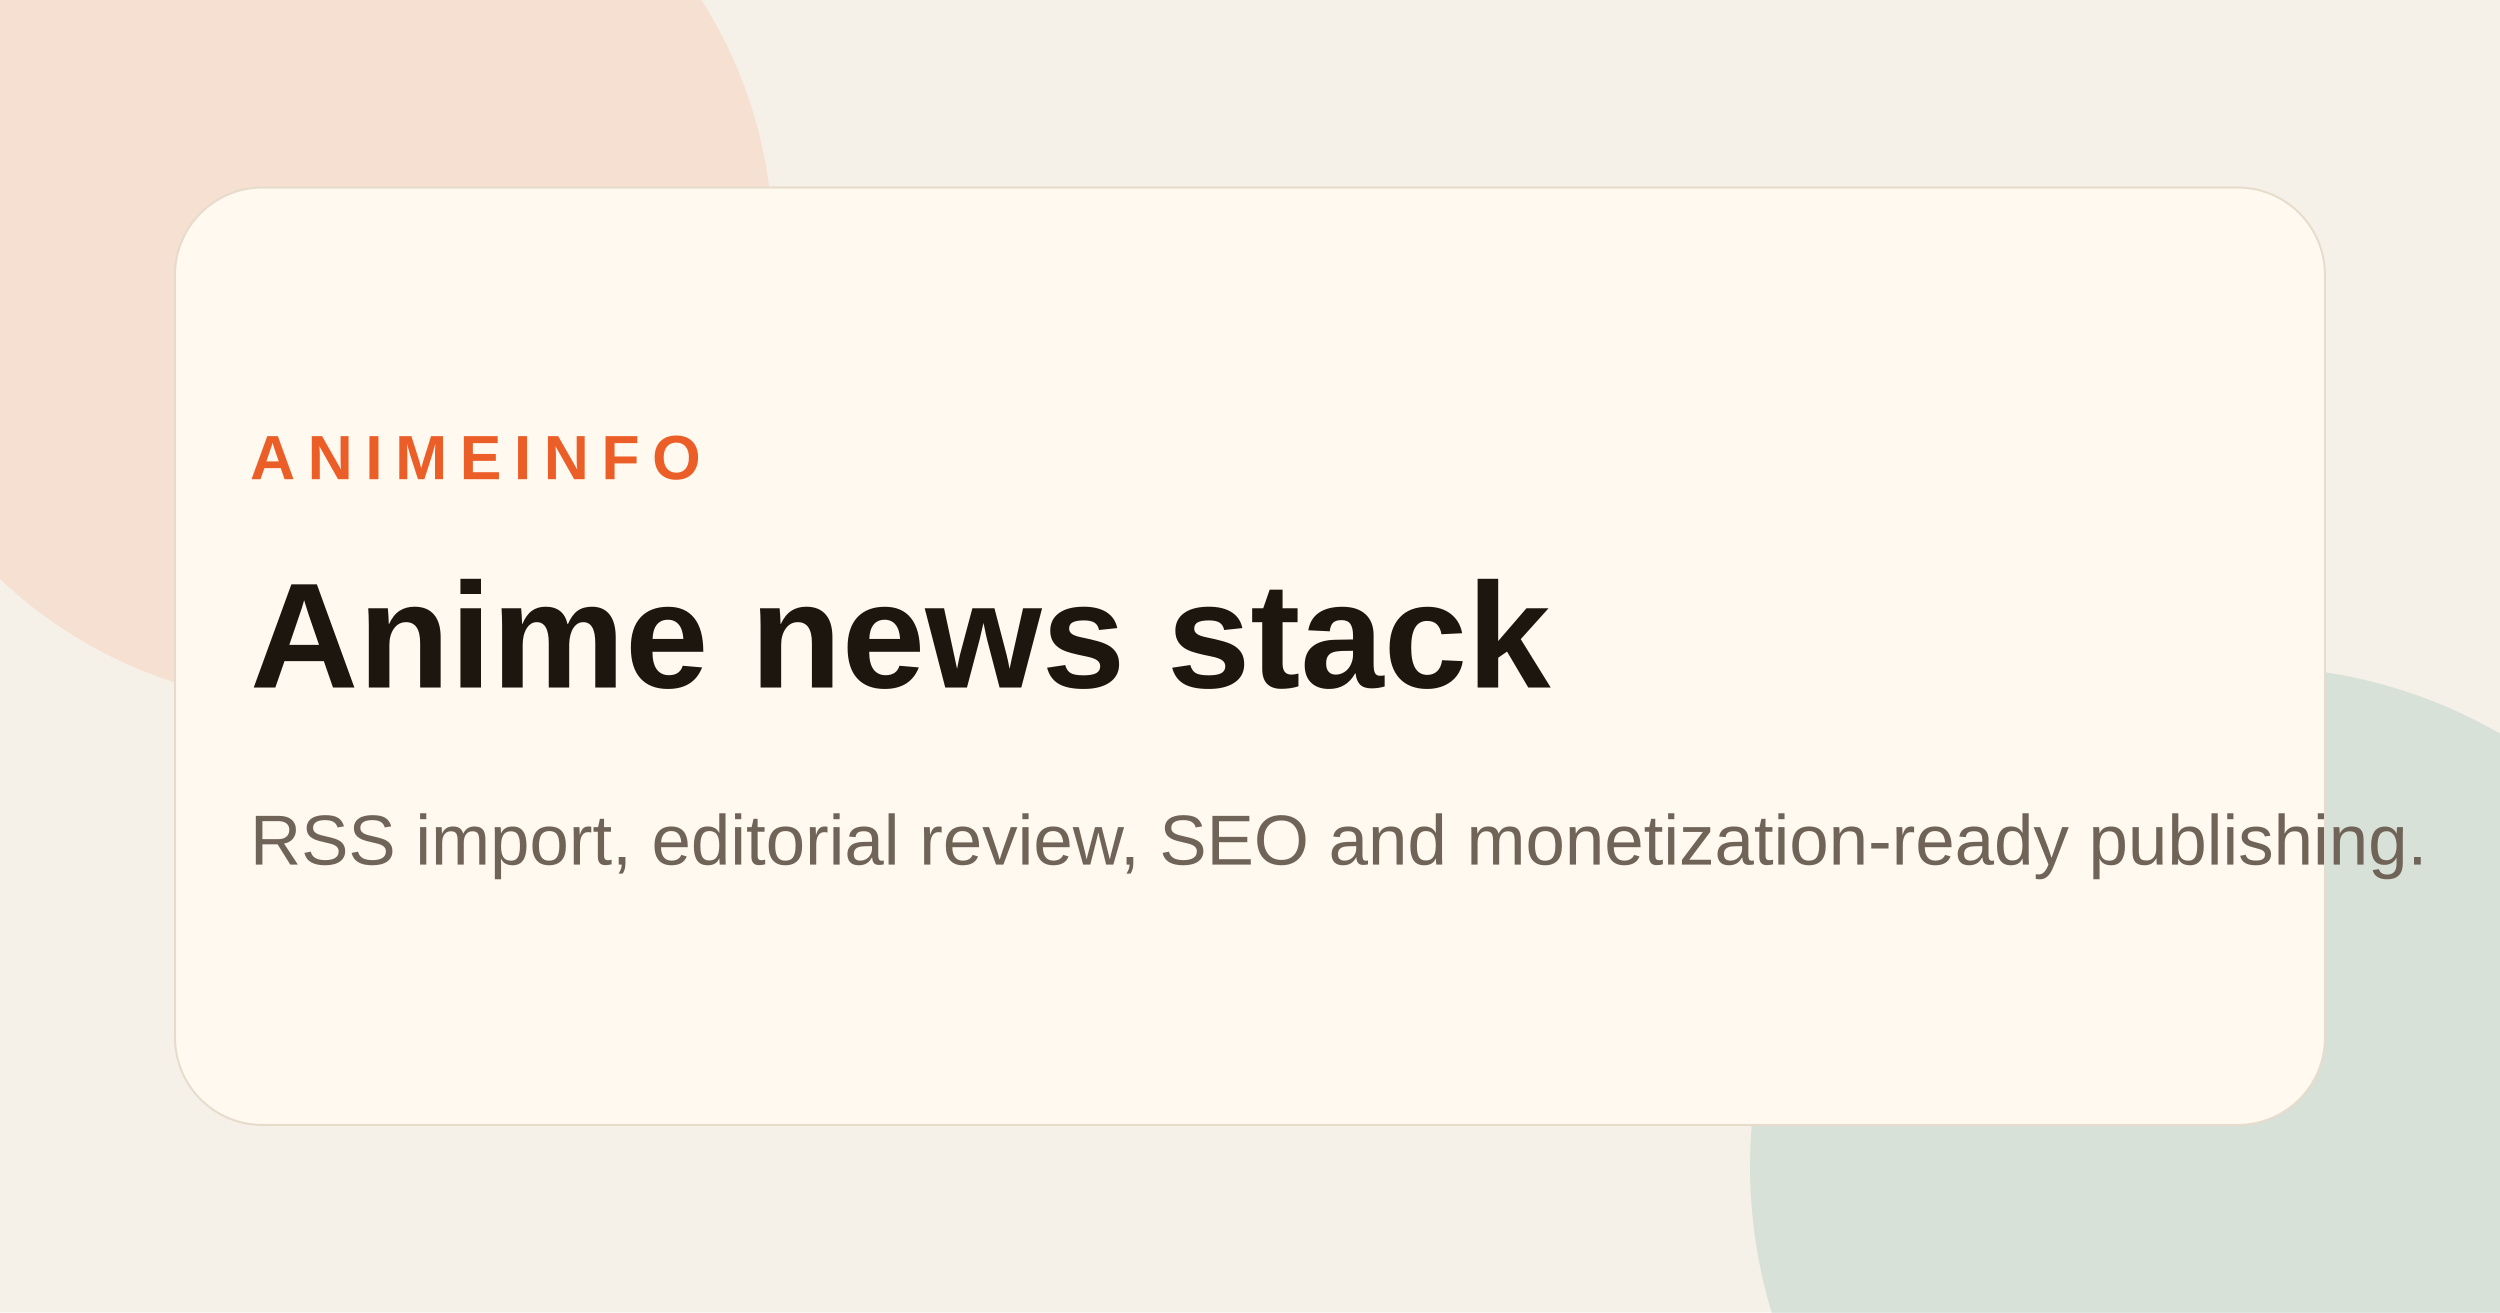
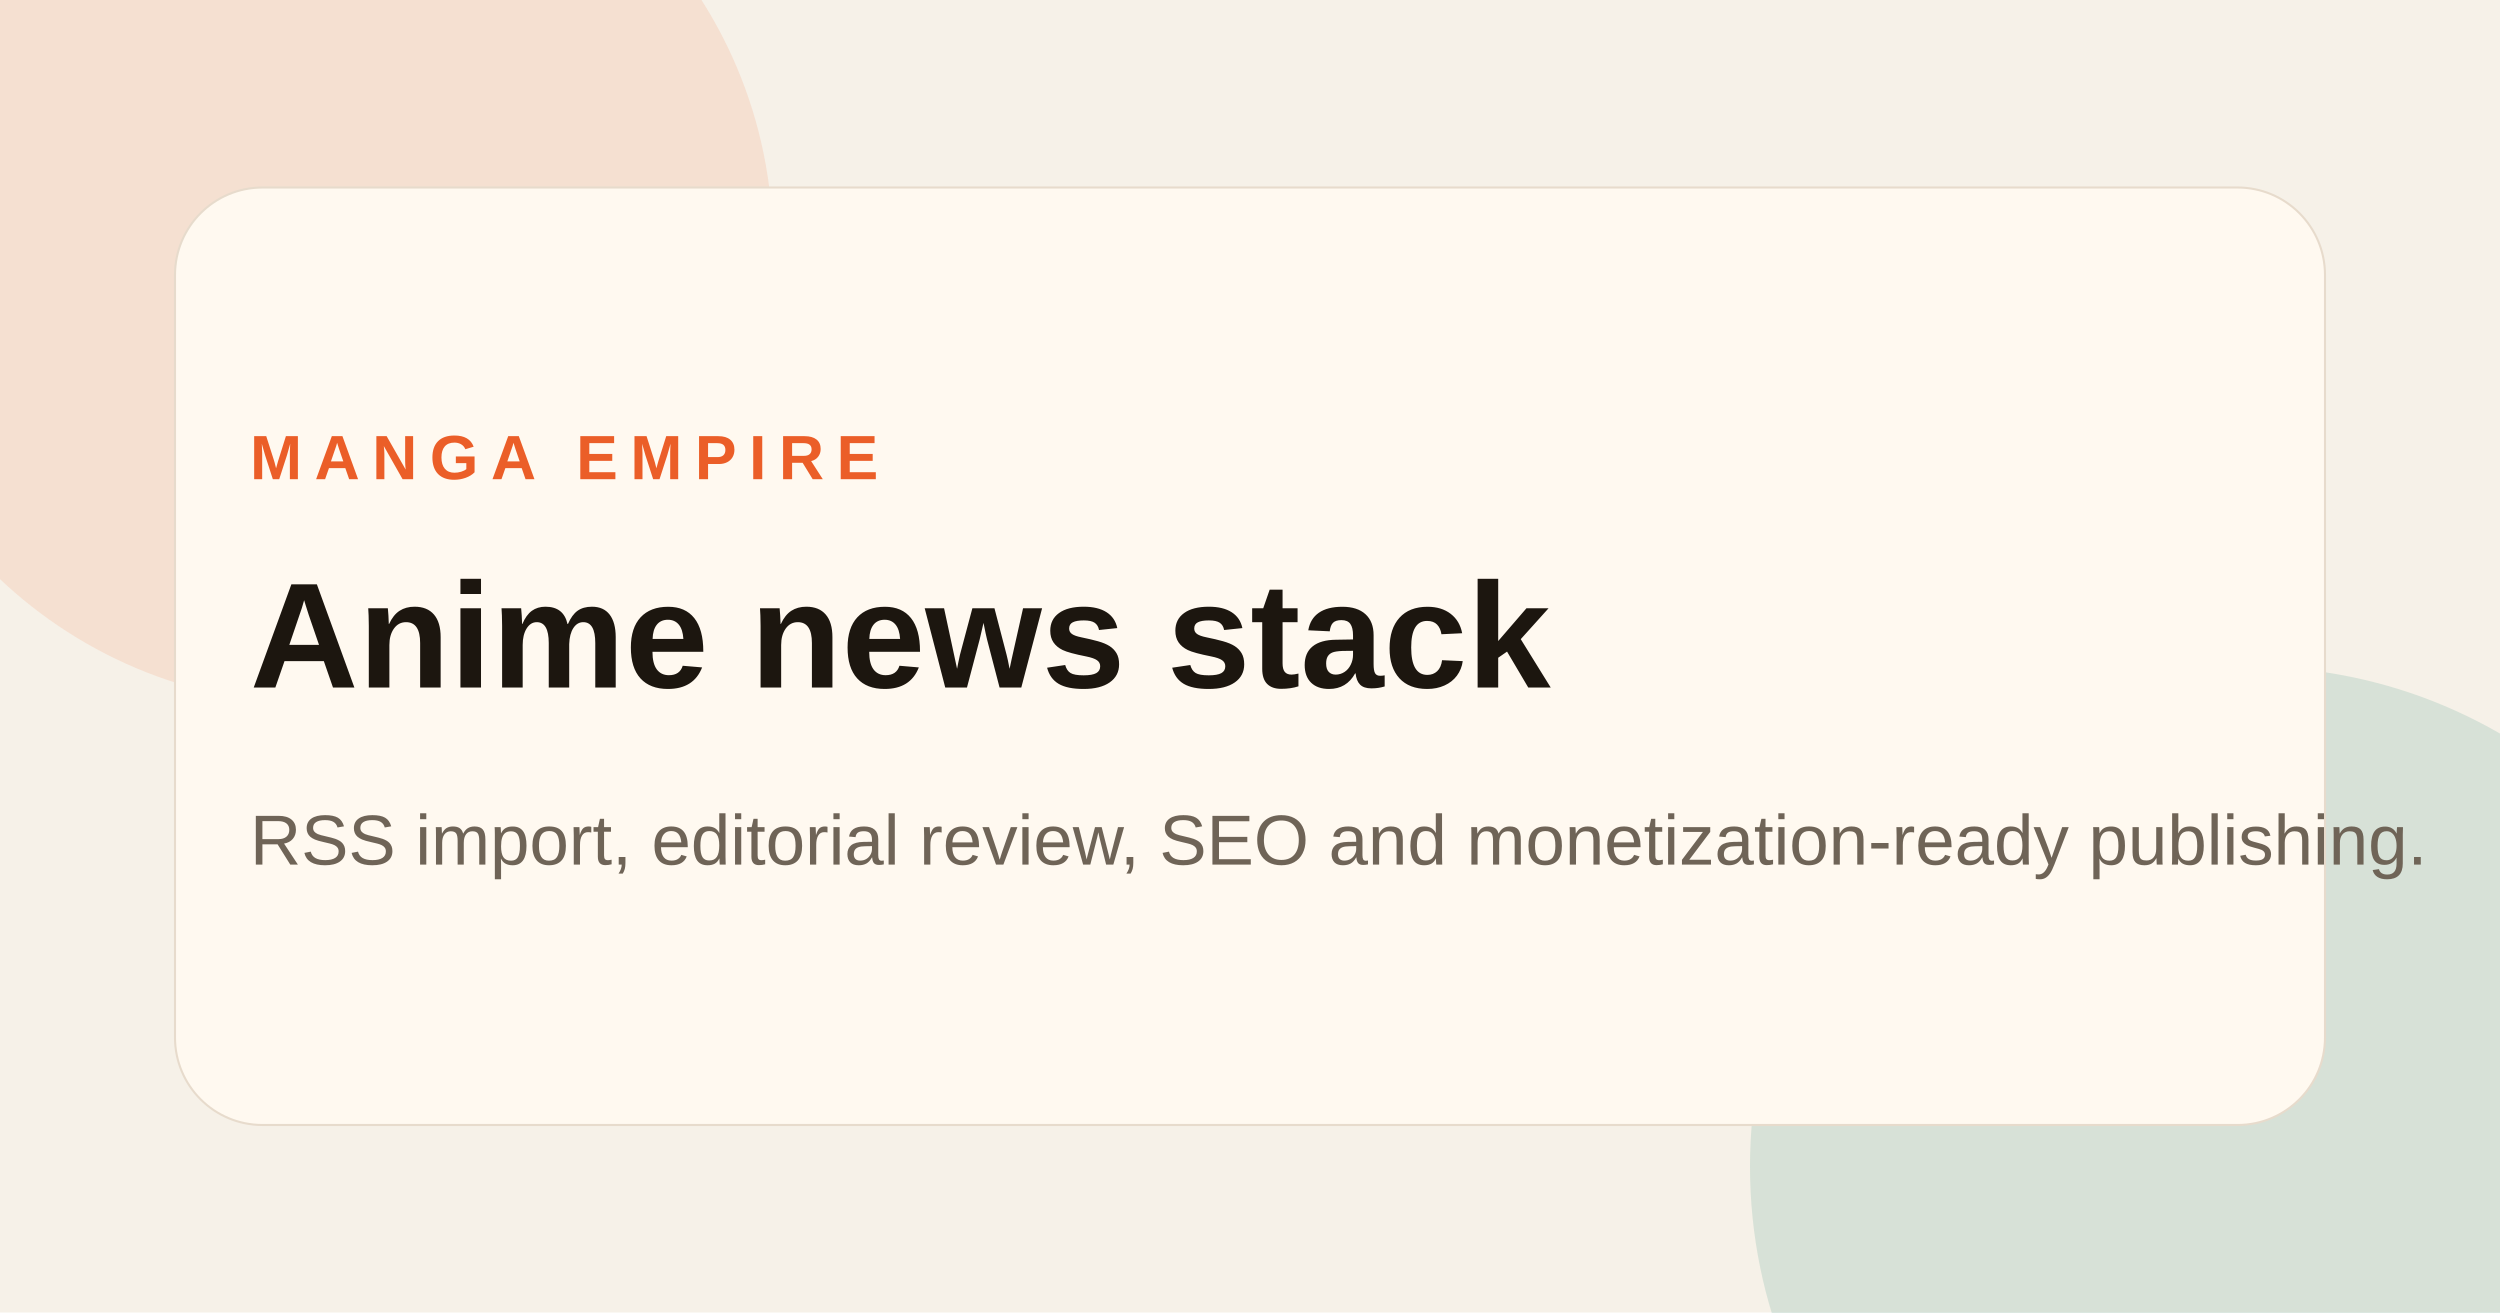
<svg xmlns="http://www.w3.org/2000/svg" width="1200" height="630" viewBox="0 0 1200 630" fill="none">
  <rect width="1200" height="630" fill="#F6F1E8" />
  <circle cx="151" cy="118" r="220" fill="#EB5E28" fill-opacity="0.12" />
  <circle cx="1080" cy="560" r="240" fill="#358D7B" fill-opacity="0.16" />
  <rect x="84" y="90" width="1032" height="450" rx="42" fill="#FFF9F0" stroke="#E7DBCC" />
-   <text x="120" y="230" fill="#EB5E28" font-family="Arial, sans-serif" font-size="30" font-weight="700" letter-spacing="6">ANIMEINFO</text>
+   <text x="120" y="230" fill="#EB5E28" font-family="Arial, sans-serif" font-size="30" font-weight="700" letter-spacing="6">MANGA EMPIRE</text>
  <text x="120" y="330" fill="#1C160F" font-family="Arial, sans-serif" font-size="72" font-weight="700">Anime news stack</text>
  <text x="120" y="415" fill="#6F6457" font-family="Arial, sans-serif" font-size="34">RSS import, editorial review, SEO and monetization-ready publishing.</text>
</svg>
